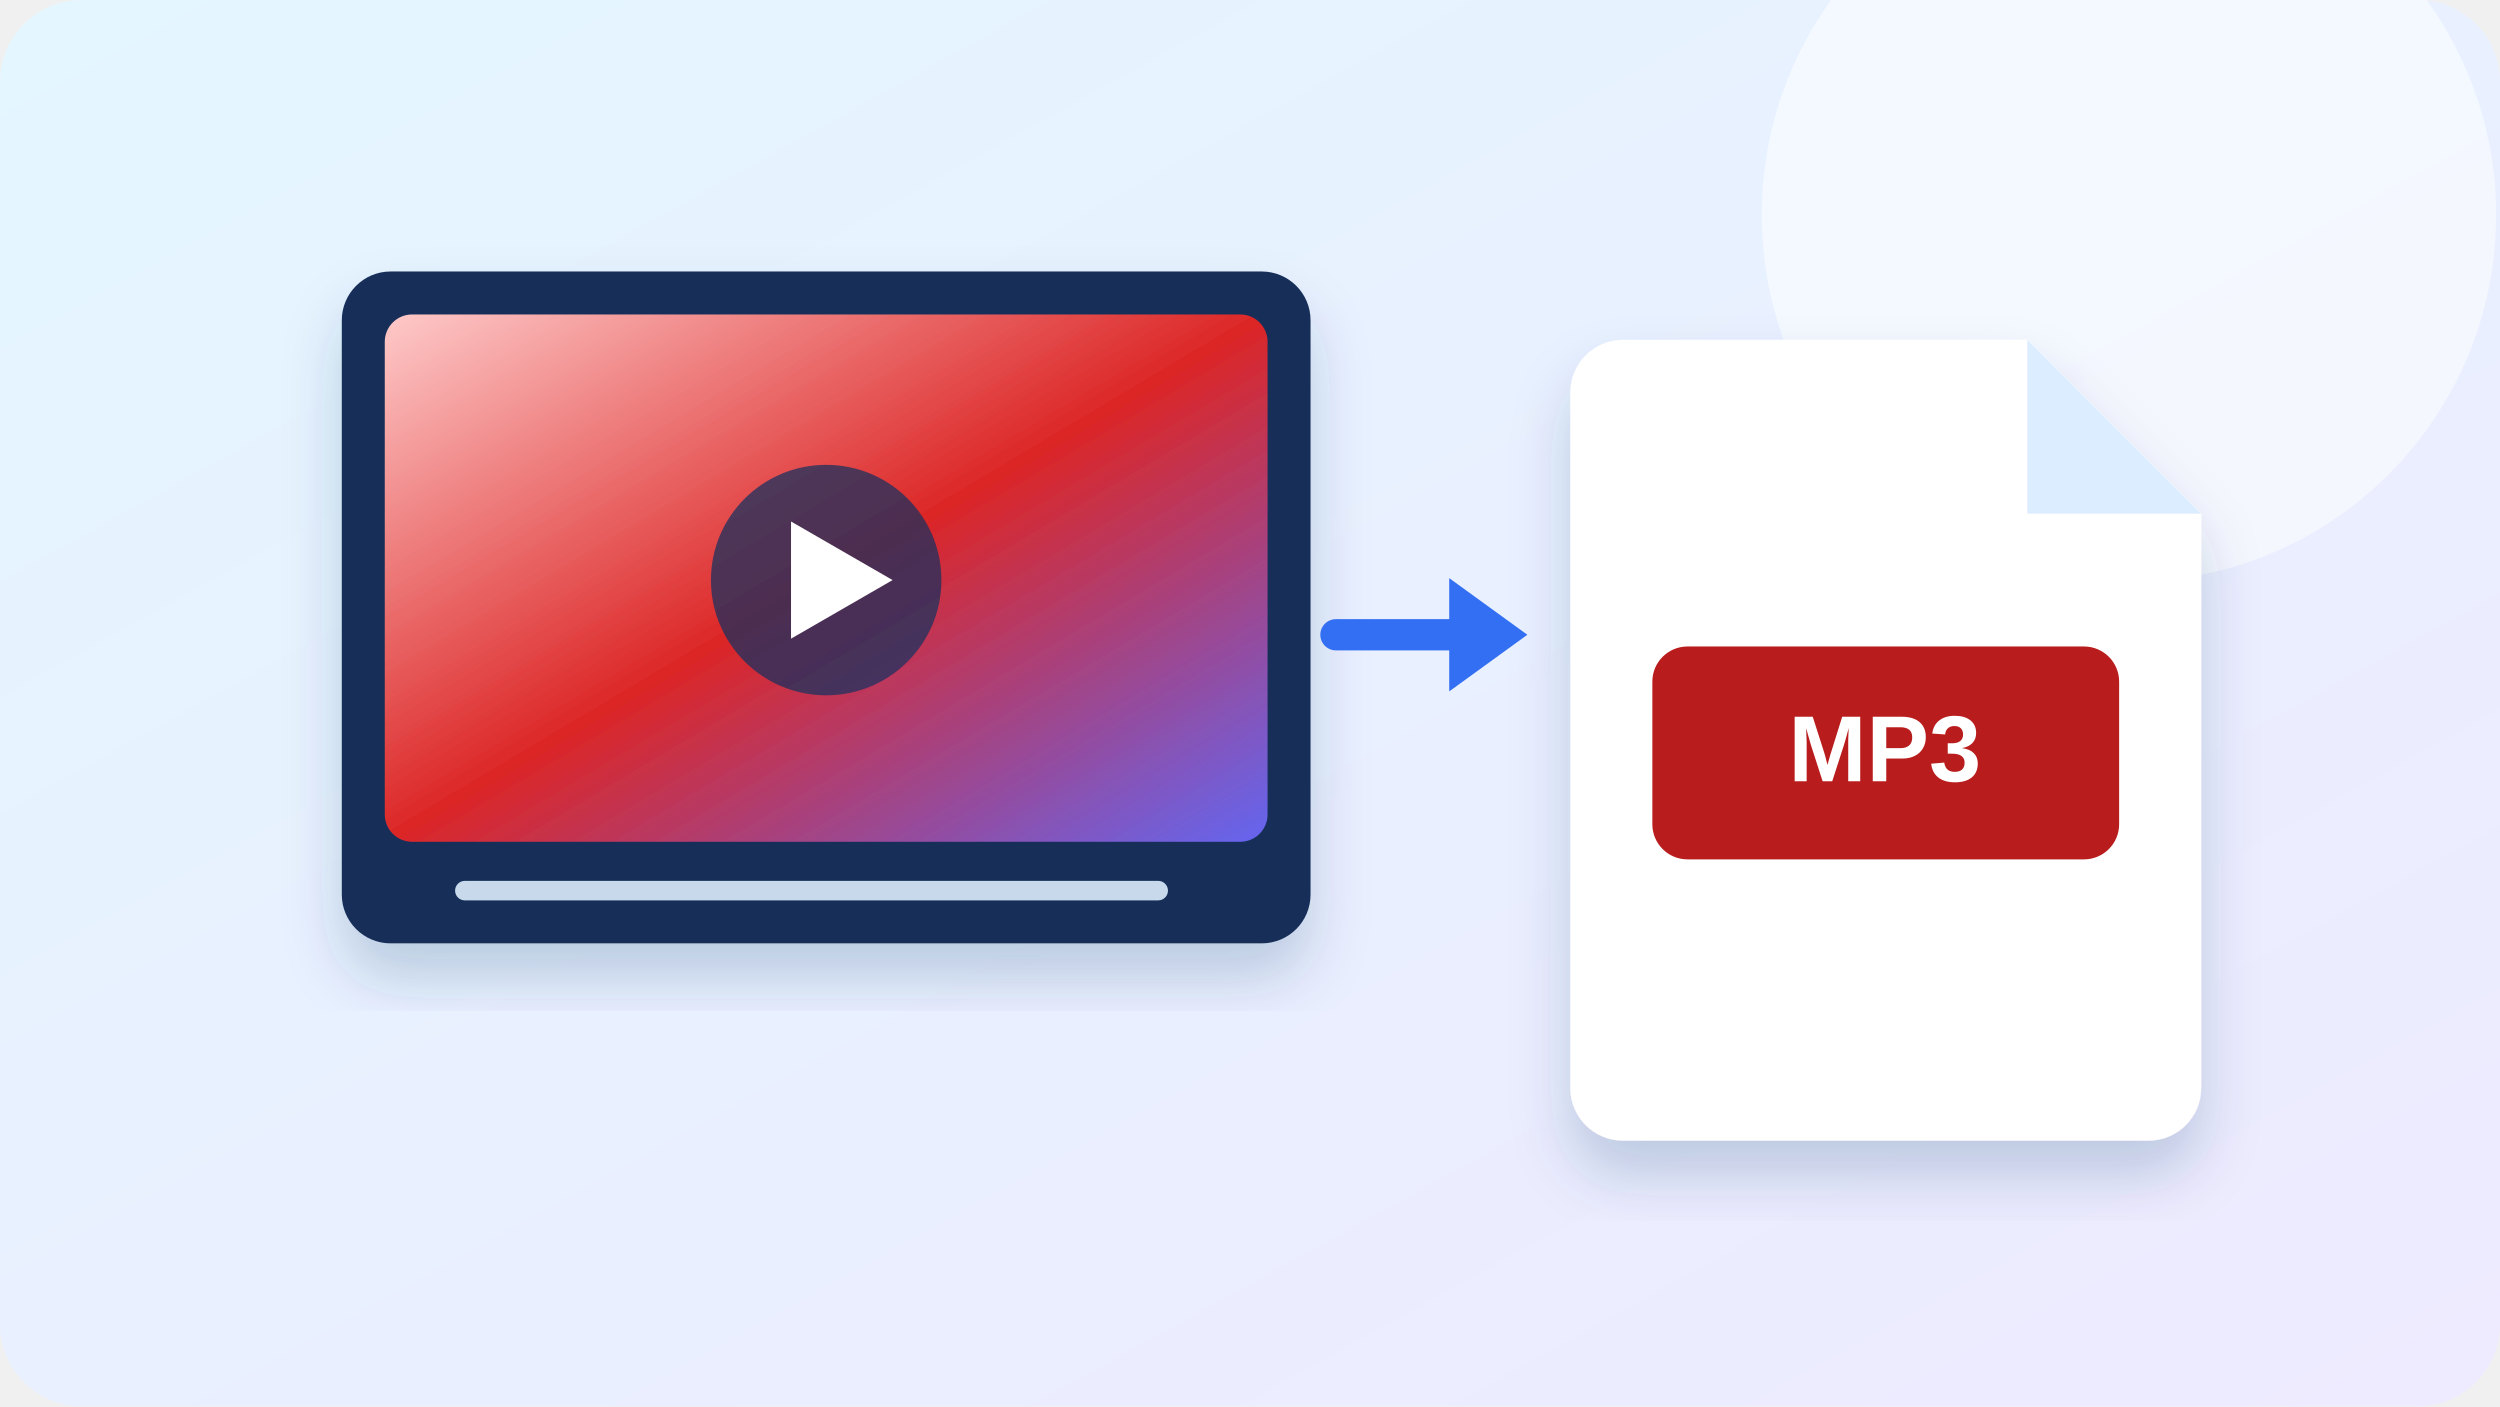
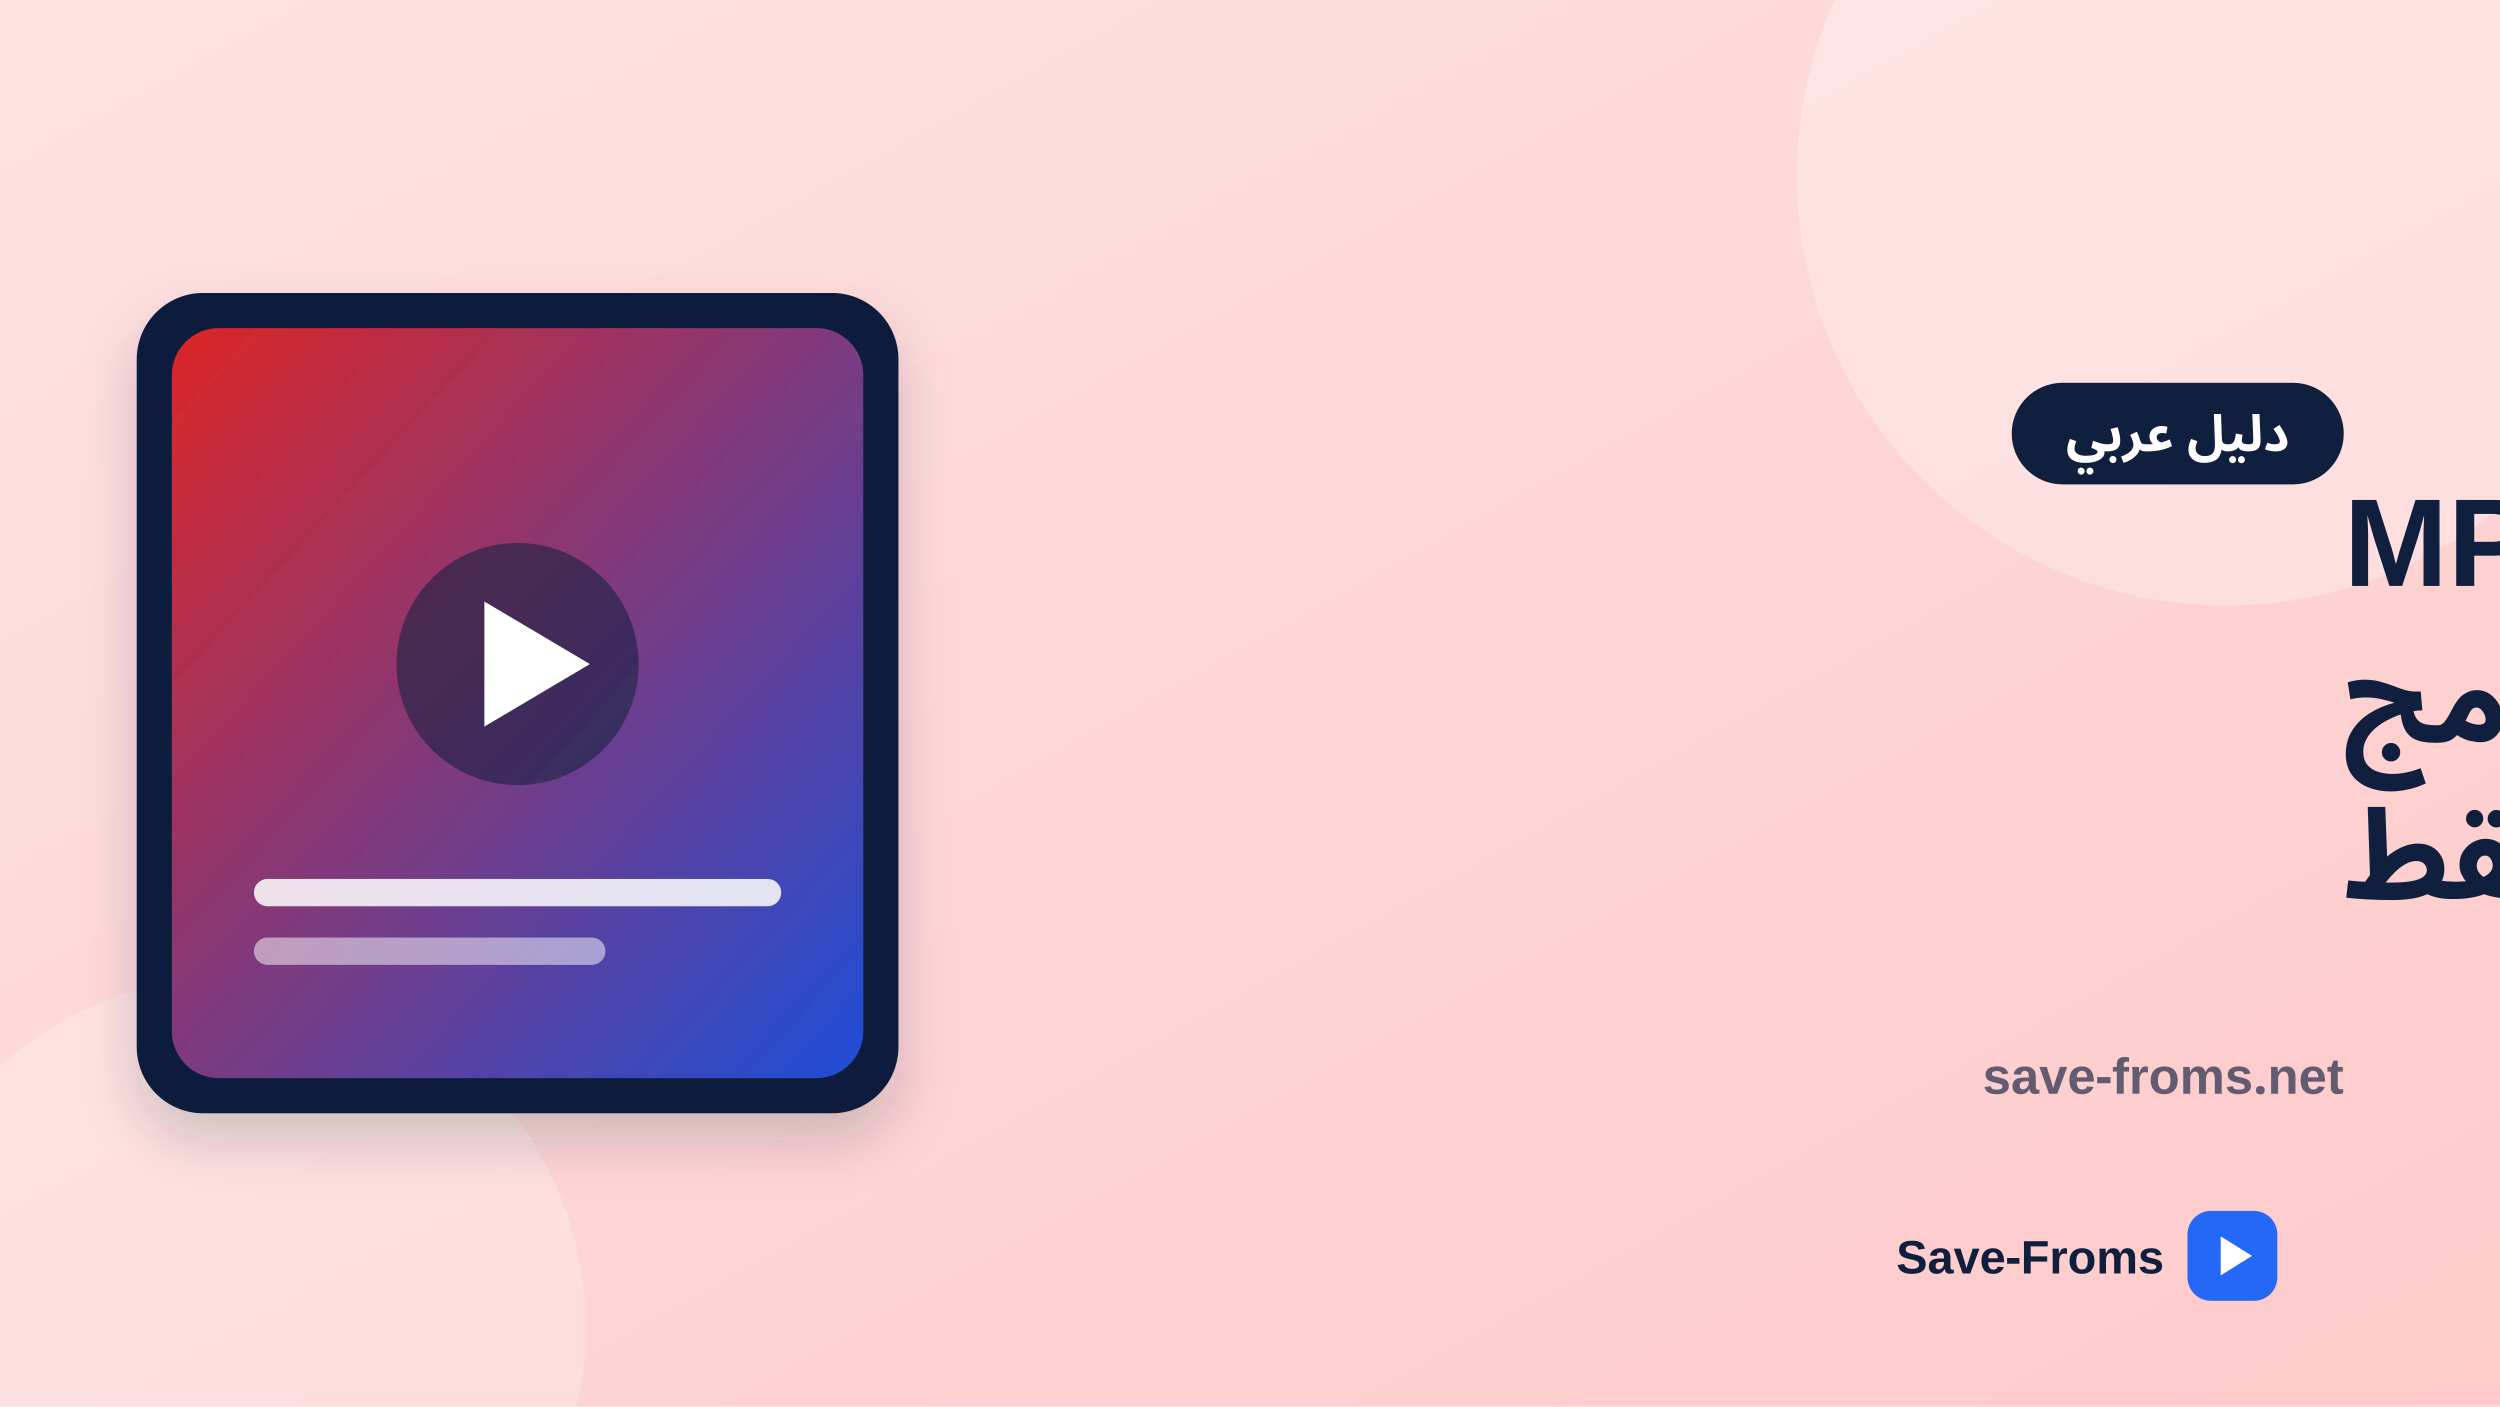
- <svg xmlns="http://www.w3.org/2000/svg" viewBox="0 0 1280 720">
+ <svg xmlns="http://www.w3.org/2000/svg" viewBox="0 0 1280 720" width="1280" height="720">
  <defs>
-     <linearGradient id="a" x1="0" x2="1" y1="0" y2="1">
-       <stop stop-color="#e4f6ff" />
-       <stop offset="1" stop-color="#eeeaff" />
+     <linearGradient id="bg" x1="0" x2="1" y1="0" y2="1">
+       <stop stop-color="#fee2e2" />
+       <stop offset="1" stop-color="#fecaca" />
    </linearGradient>
-     <linearGradient id="b" x1="0" x2="1" y1="0" y2="1">
-       <stop stop-color="#fecaca" />
-       <stop offset=".5" stop-color="#dc2626" />
-       <stop offset="1" stop-color="#6366f1" />
+     <linearGradient id="card" x1="0" x2="1" y1="0" y2="1">
+       <stop stop-color="#dc2626" />
+       <stop offset="1" stop-color="#1d4ed8" />
    </linearGradient>
-     <filter id="s">
-       <feDropShadow dx="0" dy="18" stdDeviation="15" flood-color="#13376b" flood-opacity=".2" />
+     <filter id="sh">
+       <feDropShadow dx="0" dy="14" stdDeviation="14" flood-color="#0f1f3d" flood-opacity=".18" />
    </filter>
  </defs>
-   <rect width="1280" height="720" rx="42" fill="url(#a)" />
-   <circle cx="1090" cy="110" r="188" fill="#fff" opacity=".5" />
-   <g filter="url(#s)">
-     <rect x="175" y="139" width="496" height="344" rx="25" fill="#142f58" />
-     <rect x="197" y="161" width="452" height="270" rx="14" fill="url(#b)" />
-     <circle cx="423" cy="297" r="59" fill="#152f5f" opacity=".72" />
-     <path d="m405 267 52 30-52 30Z" fill="#fff" />
-     <rect x="233" y="451" width="365" height="10" rx="5" fill="#c8d9ec" />
+   <rect width="1280" height="720" rx="0" fill="url(#bg)" />
+   <circle cx="1140" cy="90" r="220" fill="#fff" opacity=".28" />
+   <circle cx="120" cy="680" r="180" fill="#fff" opacity=".22" />
+   <g filter="url(#sh)" transform="translate(70,150)">
+     <rect width="390" height="420" rx="34" fill="#0f1f3d" />
+     <rect x="18" y="18" width="354" height="384" rx="24" fill="url(#card)" />
+     <circle cx="195" cy="190" r="62" fill="#0f1f3d" opacity=".55" />
+     <path d="m178 158 54 32-54 32Z" fill="#fff" />
+     <rect x="60" y="300" width="270" height="14" rx="7" fill="#fff" opacity=".85" />
+     <rect x="60" y="330" width="180" height="14" rx="7" fill="#fff" opacity=".5" />
  </g>
-   <g filter="url(#s)">
-     <path d="M831 174h207l89 89v294a27 27 0 0 1-27 27H831a27 27 0 0 1-27-27V201a27 27 0 0 1 27-27Z" fill="#fff" />
-     <path d="M1038 174v89h89" fill="#dcedff" />
-     <rect x="846" y="331" width="239" height="109" rx="18" fill="#b91c1c" />
-     <text x="965" y="400" text-anchor="middle" fill="#fff" font-family="Arial" font-size="48" font-weight="700">MP3</text>
+   <rect x="1030" y="196" width="170" height="52" rx="26" fill="#0f1f3d" />
+   <text x="1115" y="231" text-anchor="middle" fill="#fff" font-family="'Noto Sans Arabic','Segoe UI',Tahoma,Arial,sans-serif" font-size="26" font-weight="800">دليل عربي</text>
+   <text x="1200" y="300" text-anchor="end" direction="rtl" fill="#0f1f3d" font-family="'Noto Sans Arabic','Segoe UI',Tahoma,Arial,sans-serif" font-size="64" font-weight="800">تحويل يوتيوب إلى MP3</text>
+   <text x="1200" y="380" text-anchor="end" direction="rtl" fill="#0f1f3d" font-family="'Noto Sans Arabic','Segoe UI',Tahoma,Arial,sans-serif" font-size="64" font-weight="800">بدون برنامج</text>
+   <text x="1200" y="460" text-anchor="end" direction="rtl" fill="#0f1f3d" font-family="'Noto Sans Arabic','Segoe UI',Tahoma,Arial,sans-serif" font-size="64" font-weight="800">الصوت فقط</text>
+   <text x="1200" y="560" text-anchor="end" fill="#0f1f3d" opacity=".65" font-family="'Noto Sans Arabic','Segoe UI',Tahoma,Arial,sans-serif" font-size="26" font-weight="600">save-froms.net</text>
+   <g transform="translate(1120,620)">
+     <rect width="46" height="46" rx="12" fill="#2668f6" />
+     <path d="m17 13 16 10-16 10Z" fill="#fff" />
+     <text x="-12" y="32" text-anchor="end" fill="#0f1f3d" font-family="'Noto Sans Arabic','Segoe UI',Tahoma,Arial,sans-serif" font-size="24" font-weight="800">Save-Froms</text>
  </g>
-   <path d="M684 325h83" stroke="#336ff2" stroke-width="16" stroke-linecap="round" />
-   <path d="m742 296 40 29-40 29Z" fill="#336ff2" />
</svg>
